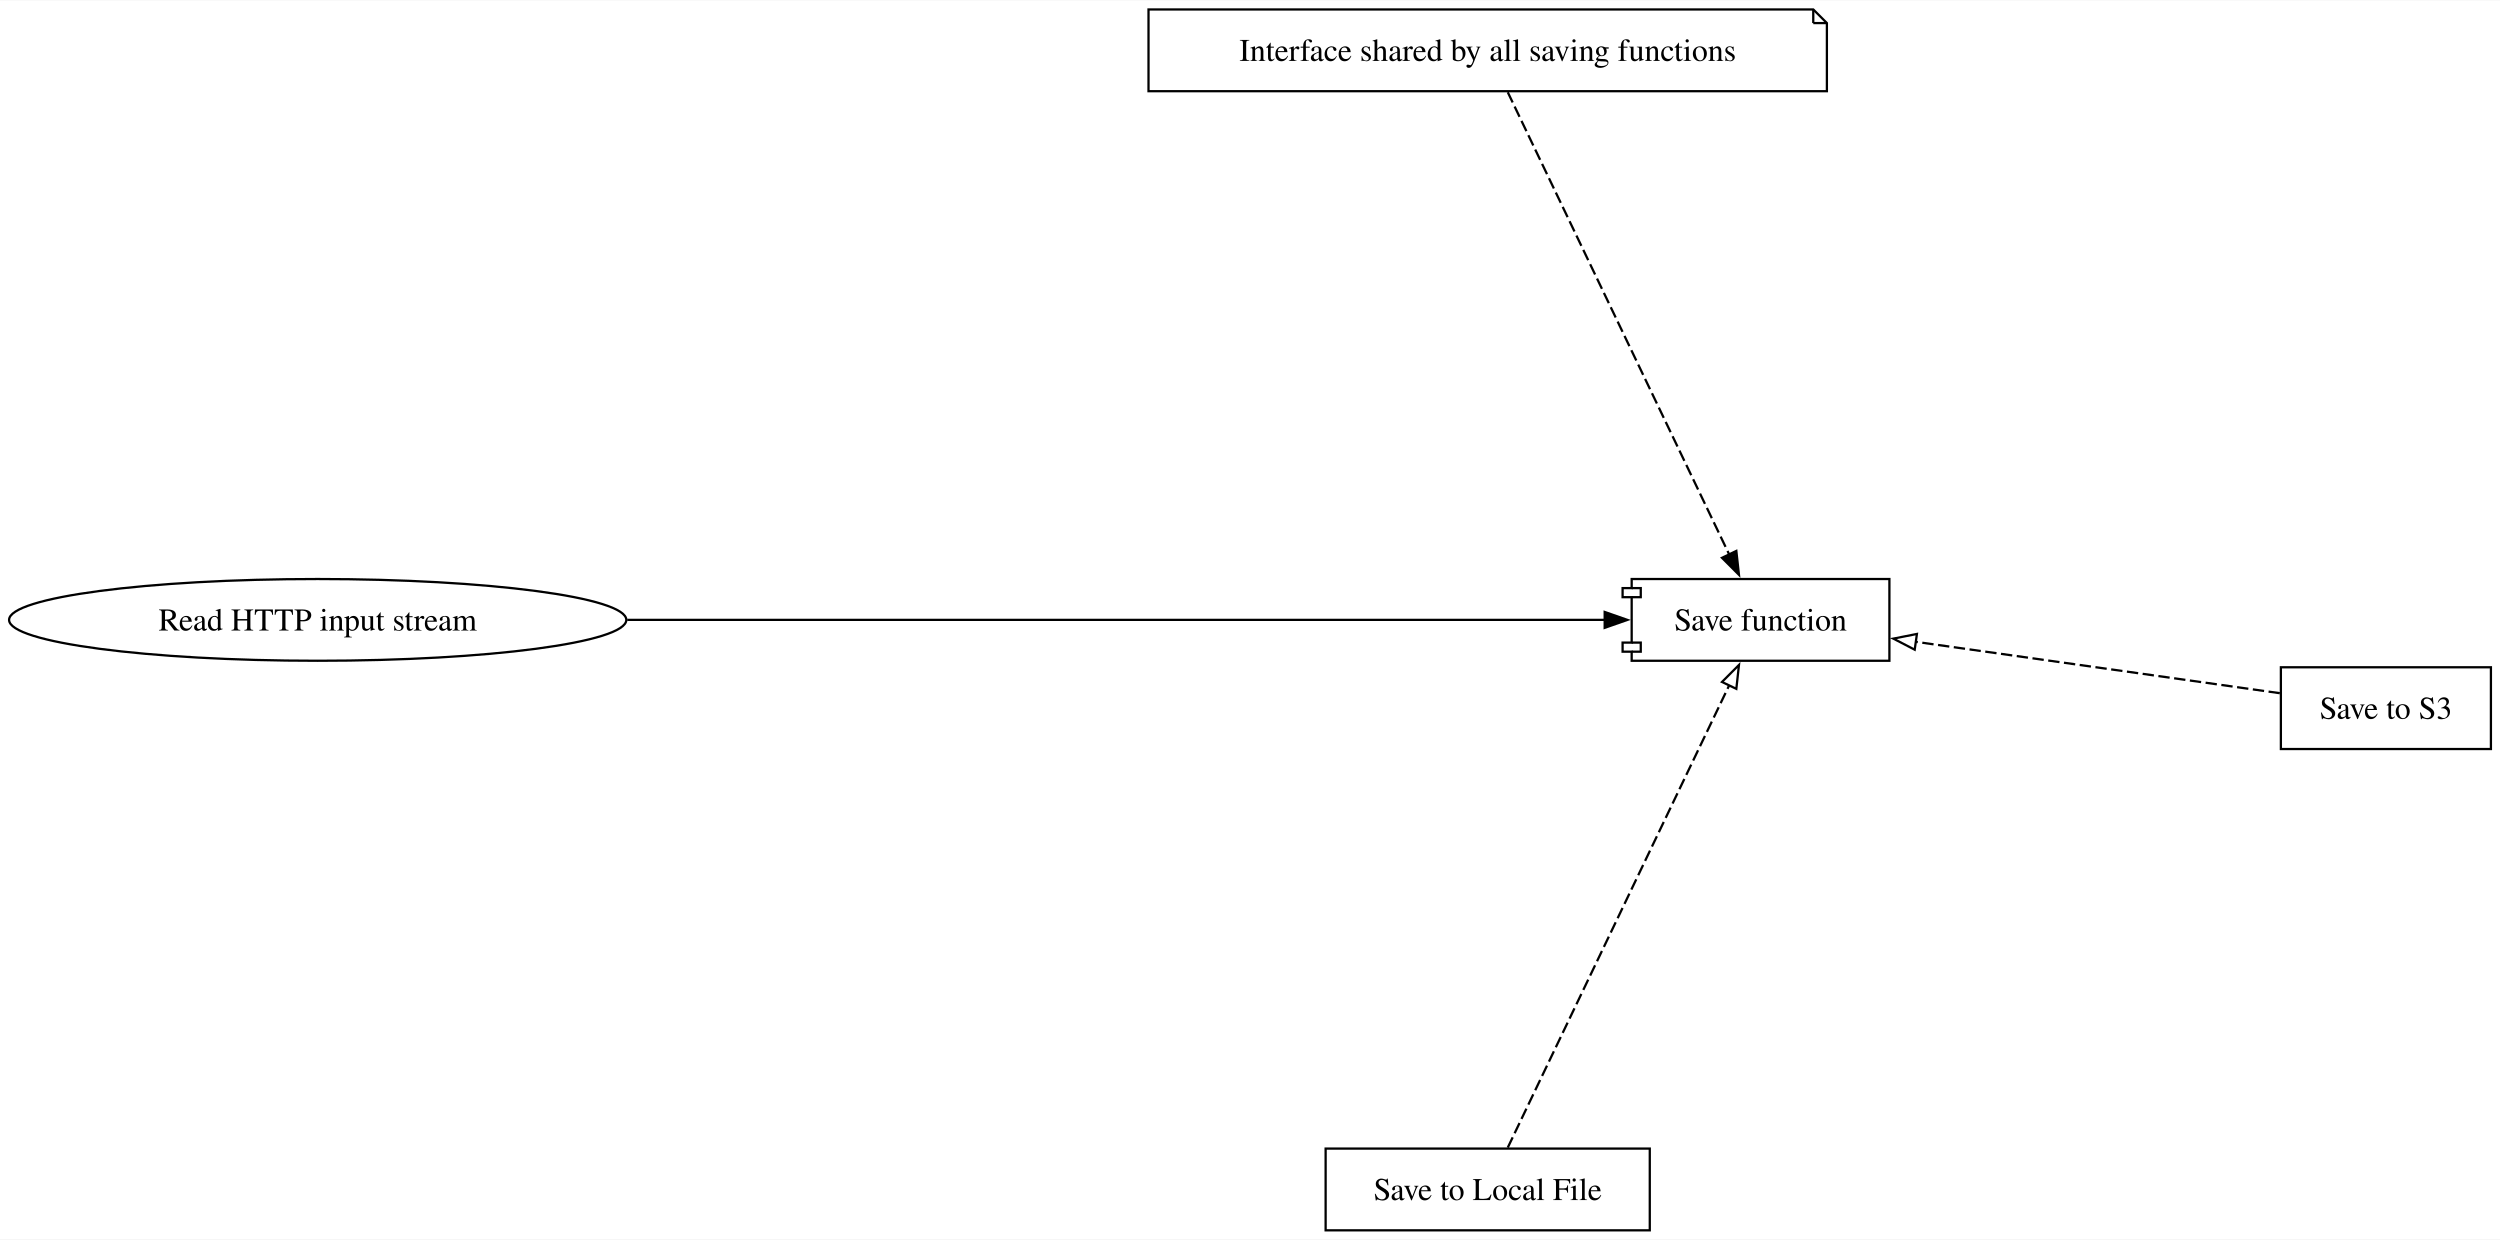
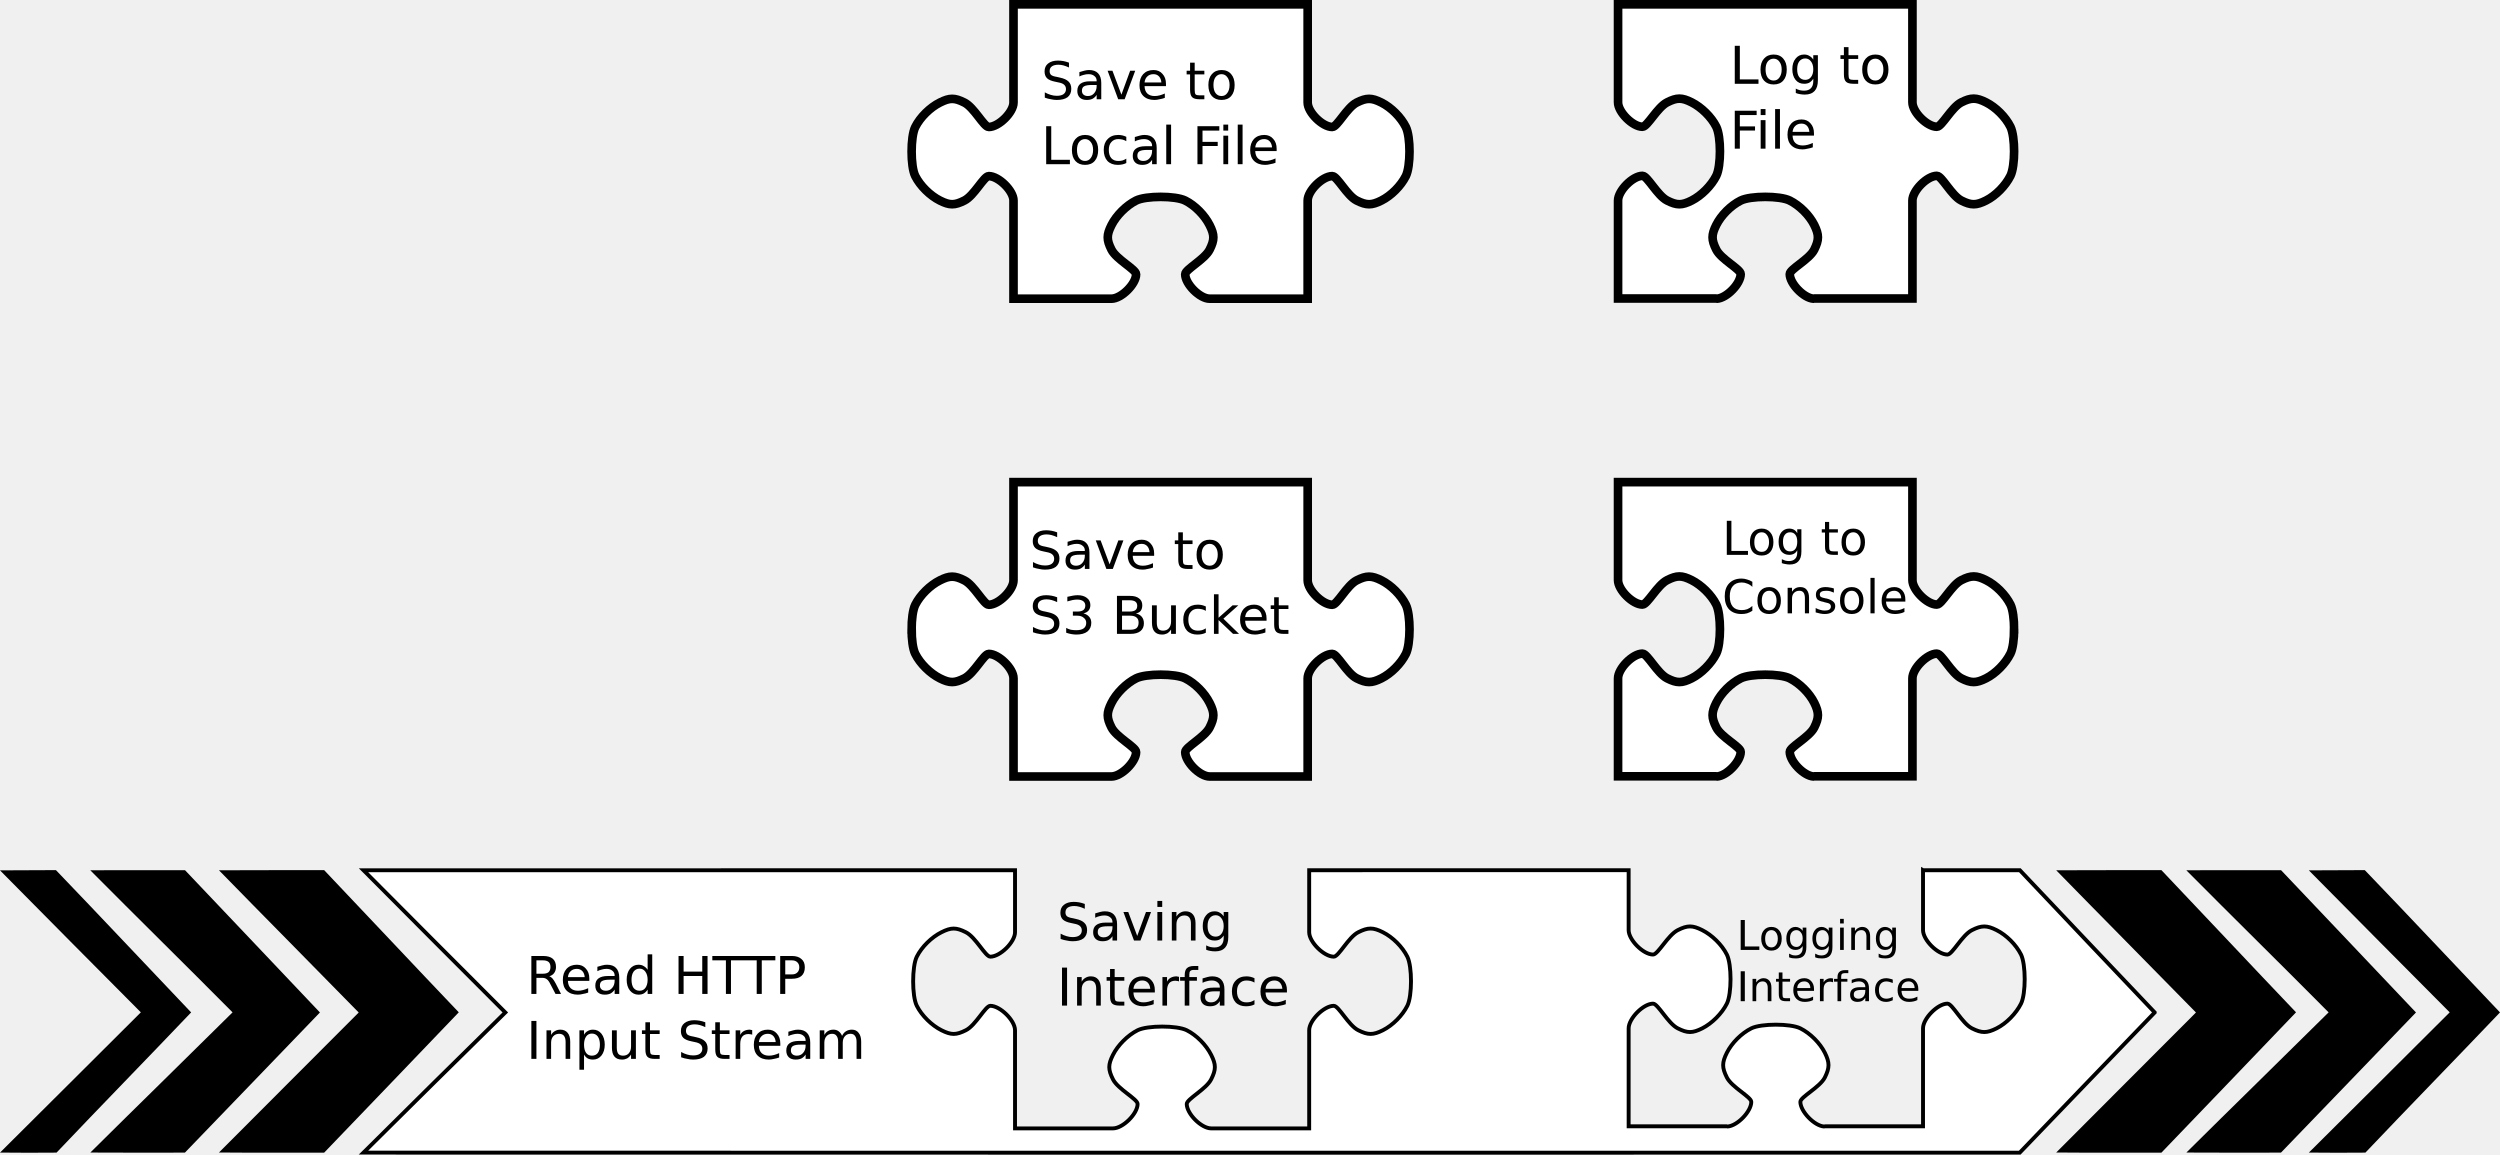
- <svg xmlns="http://www.w3.org/2000/svg" width="1101pt" height="546pt" viewBox="0.00 0.00 1100.97 545.66">
-   <g id="graph0" class="graph" transform="scale(1 1) rotate(0) translate(4 541.66)">
-     <polygon fill="white" stroke="none" points="-4,4 -4,-541.66 1096.97,-541.66 1096.97,4 -4,4" />
-     <g id="node1" class="node">
-       <ellipse fill="none" stroke="black" cx="135.91" cy="-268.83" rx="135.91" ry="18" />
-       <text text-anchor="middle" x="135.91" y="-264.15" font-family="Times,serif" font-size="14.00">Read HTTP input stream</text>
-     </g>
-     <g id="node2" class="node">
-       <polygon fill="none" stroke="black" points="828.07,-286.83 714.57,-286.83 714.57,-282.83 710.57,-282.83 710.57,-278.83 714.57,-278.83 714.57,-258.83 710.57,-258.83 710.57,-254.83 714.57,-254.83 714.57,-250.83 828.07,-250.83 828.07,-286.83" />
-       <polyline fill="none" stroke="black" points="714.57,-282.83 718.57,-282.83 718.57,-278.83 714.57,-278.83" />
-       <polyline fill="none" stroke="black" points="714.57,-258.83 718.57,-258.83 718.57,-254.83 714.57,-254.83" />
-       <text text-anchor="middle" x="771.32" y="-264.15" font-family="Times,serif" font-size="14.00">Save function</text>
-     </g>
-     <g id="edge1" class="edge">
-       <path fill="none" stroke="black" d="M272.22,-268.83C404.6,-268.83 600.15,-268.83 702.76,-268.83" />
-       <polygon fill="black" stroke="black" points="702.68,-272.33 712.68,-268.83 702.68,-265.33 702.68,-272.33" />
-     </g>
-     <g id="node3" class="node">
-       <polygon fill="none" stroke="black" points="722.54,-36 579.79,-36 579.79,0 722.54,0 722.54,-36" />
-       <text text-anchor="middle" x="651.16" y="-13.32" font-family="Times,serif" font-size="14.00">Save to Local File</text>
-     </g>
-     <g id="edge2" class="edge">
-       <path fill="none" stroke="black" stroke-dasharray="5,2" d="M660,-36.44C680.75,-79.75 732.69,-188.19 757.59,-240.17" />
-       <polygon fill="none" stroke="black" points="754.34,-241.49 761.82,-248.99 760.66,-238.46 754.34,-241.49" />
-     </g>
-     <g id="node4" class="node">
-       <polygon fill="none" stroke="black" points="1092.97,-247.96 1000.47,-247.96 1000.47,-211.96 1092.97,-211.96 1092.97,-247.96" />
-       <text text-anchor="middle" x="1046.72" y="-225.28" font-family="Times,serif" font-size="14.00">Save to S3</text>
-     </g>
-     <g id="edge3" class="edge">
-       <path fill="none" stroke="black" stroke-dasharray="5,2" d="M1000,-236.55C956.01,-242.76 889.59,-252.14 839.65,-259.18" />
-       <polygon fill="none" stroke="black" points="839.21,-255.71 829.8,-260.58 840.19,-262.64 839.21,-255.71" />
-     </g>
-     <g id="node5" class="node">
-       <polygon fill="none" stroke="black" points="794.54,-537.66 501.79,-537.66 501.79,-501.66 800.54,-501.66 800.54,-531.66 794.54,-537.66" />
-       <polyline fill="none" stroke="black" points="794.54,-537.66 794.54,-531.66" />
-       <polyline fill="none" stroke="black" points="800.54,-531.66 794.54,-531.66" />
-       <text text-anchor="middle" x="651.16" y="-514.98" font-family="Times,serif" font-size="14.00">Interface shared by all saving functions</text>
-     </g>
-     <g id="edge4" class="edge">
-       <path fill="none" stroke="black" stroke-dasharray="5,2" d="M660,-501.21C680.75,-457.91 732.69,-349.47 757.59,-297.49" />
-       <polygon fill="black" stroke="black" points="760.66,-299.2 761.82,-288.67 754.34,-296.17 760.66,-299.2" />
+ <svg xmlns="http://www.w3.org/2000/svg" width="169.662mm" height="78.36mm" viewBox="0 0 169.662 78.36" version="1.1" id="svg1" xml:space="preserve">
+   <defs id="defs1" />
+   <g id="layer1" transform="translate(-21.74616,-68.01352)">
+     <g id="g1" transform="matrix(-1,0,0,1,213.1544,0)">
+       <path d="m 21.746,136.721 c 3.064,-3.215 6.099,-6.456 9.176,-9.657 1.265,0.016 2.529,0 3.797,0.016 -3.188,3.212 -6.361,6.437 -9.559,9.636 3.175,3.183 6.376,6.339 9.557,9.517 -1.281,0.016 -2.559,0.013 -3.836,0.003 -3.027,-3.188 -6.101,-6.331 -9.133,-9.514 z" id="path34" style="stroke-width:0.265" />
+       <path d="m 27.448,136.725 c 3.045,-3.223 6.104,-6.435 9.155,-9.655 2.143,0 4.289,-0.005 6.432,0.003 -3.204,3.228 -6.453,6.413 -9.657,9.644 3.207,3.18 6.443,6.331 9.652,9.514 -2.14,0.016 -4.281,0.005 -6.419,0.005 -3.061,-3.164 -6.107,-6.345 -9.163,-9.512 z" id="path35" style="stroke-width:0.265" />
+       <path d="m 35.589,136.714 c 3.056,-3.204 6.083,-6.437 9.133,-9.647 2.381,0.005 4.76,-0.008 7.141,0.008 -3.149,3.228 -6.331,6.427 -9.483,9.652 3.154,3.172 6.329,6.326 9.483,9.501 -2.379,0.024 -4.757,0 -7.136,0.013 -3.053,-3.167 -6.093,-6.353 -9.139,-9.528 z" id="path36" style="stroke-width:0.265" />
+       <path d="m 178.436,136.721 c 3.064,-3.215 6.099,-6.456 9.176,-9.657 1.265,0.016 2.529,0 3.797,0.016 -3.188,3.212 -6.361,6.437 -9.559,9.636 3.175,3.183 6.376,6.339 9.557,9.517 -1.281,0.016 -2.559,0.013 -3.836,0.003 -3.027,-3.188 -6.101,-6.331 -9.133,-9.514 z" id="path34-6" style="stroke-width:0.265" />
+       <path d="m 169.696,136.725 c 3.045,-3.223 6.104,-6.435 9.155,-9.655 2.143,0 4.289,-0.005 6.432,0.003 -3.204,3.228 -6.453,6.413 -9.657,9.644 3.207,3.18 6.443,6.331 9.652,9.514 -2.14,0.016 -4.281,0.005 -6.419,0.005 -3.061,-3.164 -6.107,-6.345 -9.163,-9.512 z" id="path35-2" style="stroke-width:0.265" />
+       <path d="m 160.274,136.714 c 3.056,-3.204 6.083,-6.437 9.133,-9.647 2.381,0.005 4.76,-0.008 7.141,0.008 -3.149,3.228 -6.331,6.427 -9.483,9.652 3.154,3.172 6.329,6.326 9.483,9.501 -2.379,0.024 -4.757,0 -7.136,0.013 -3.053,-3.167 -6.093,-6.353 -9.139,-9.528 z" id="path36-9" style="stroke-width:0.265" />
+       <path id="path37" style="fill:#ffffff;stroke:#000000;stroke-width:0.265" d="m 60.903,127.07 v 4.067 c 0,0.667 -0.995,1.658 -1.658,1.658 -0.334,0 -0.996,-1.325 -1.663,-1.658 -0.662,-0.334 -1.005,-0.334 -1.672,0 -0.667,0.334 -1.325,0.991 -1.658,1.658 -0.164,0.334 -0.249,1.005 -0.249,1.672 0,0.667 0.085,1.329 0.249,1.658 0.334,0.667 0.991,1.343 1.658,1.677 0.667,0.334 1.01,0.334 1.672,0 0.667,-0.334 1.329,-1.677 1.663,-1.677 0.662,0 1.658,1.01 1.658,1.677 v 6.647 h 6.661 c 0.014,0 0.033,0.015 0.047,0.015 0.662,-0.038 1.616,-1.02 1.616,-1.673 0,-0.334 -1.329,-0.991 -1.663,-1.658 -0.329,-0.667 -0.329,-1.005 0,-1.672 0.334,-0.667 0.996,-1.325 1.663,-1.658 0.662,-0.334 2.664,-0.334 3.331,0 0.667,0.334 1.325,0.991 1.658,1.658 0.334,0.667 0.334,1.005 0,1.672 -0.334,0.667 -1.658,1.324 -1.658,1.658 0,0.653 0.949,1.635 1.616,1.673 0.014,0 0.028,-0.015 0.042,-0.015 h 6.665 v -6.647 c 0,-0.667 -0.995,-1.677 -1.658,-1.677 -0.334,0 -1.01,1.343 -1.677,1.677 -0.662,0.334 -0.991,0.334 -1.658,0 -0.662,-0.334 -1.339,-1.01 -1.672,-1.677 -0.334,-0.662 -0.334,-2.664 0,-3.331 0.334,-0.667 1.01,-1.325 1.672,-1.658 0.667,-0.334 0.995,-0.334 1.658,0 0.667,0.334 1.344,1.658 1.677,1.658 0.662,0 1.658,-0.991 1.658,-1.658 v -4.066 c 8.311,5.3e-4 11.941,6.1e-4 21.68,5.2e-4 v 4.209 c 0,0.667 -1.005,1.658 -1.672,1.658 -0.334,0 -0.991,-1.325 -1.658,-1.658 -0.667,-0.334 -1.005,-0.334 -1.672,0 -0.667,0.334 -1.325,0.991 -1.658,1.658 -0.334,0.667 -0.334,2.668 0,3.335 0.334,0.662 0.991,1.325 1.658,1.658 0.667,0.334 1.005,0.334 1.672,0 0.667,-0.334 1.325,-1.658 1.658,-1.658 0.667,0 1.672,0.991 1.672,1.658 v 6.661 h 6.651 c 0.667,0 1.658,-0.991 1.658,-1.658 0,-0.334 -1.325,-1.005 -1.658,-1.672 -0.334,-0.667 -0.334,-0.991 0,-1.658 0.334,-0.667 0.991,-1.339 1.658,-1.672 0.667,-0.334 2.668,-0.334 3.335,0 0.662,0.334 1.339,1.005 1.672,1.672 0.334,0.667 0.334,0.991 0,1.658 -0.334,0.667 -1.672,1.339 -1.672,1.672 0,0.667 1.005,1.658 1.672,1.658 h 6.647 v -6.661 c 0,-0.667 1.01,-1.658 1.677,-1.658 0.334,0 0.991,1.325 1.658,1.658 0.667,0.334 0.991,0.334 1.658,0 0.667,-0.334 1.339,-0.996 1.672,-1.658 0.169,-0.334 0.249,-0.995 0.249,-1.662 0,-0.662 -0.08,-1.339 -0.249,-1.672 -0.334,-0.667 -1.005,-1.325 -1.672,-1.658 -0.667,-0.334 -0.991,-0.334 -1.658,0 -0.667,0.334 -1.324,1.658 -1.658,1.658 -0.667,0 -1.677,-0.991 -1.677,-1.658 v -4.208 c 19.448,6e-4 40.386,-0.002 44.216,0.001 -3.196,3.228 -6.419,6.43 -9.626,9.65 3.217,3.162 6.43,6.331 9.628,9.512 -9.737,0.011 -102.667,0.005 -112.403,0.003 -3.059,-3.167 -6.098,-6.353 -9.16,-9.515 v -5.2e-4 c 3.056,-3.212 6.104,-6.43 9.152,-9.652 0.569,-1.8e-4 5.373,3e-5 6.57,0 z" />
+       <text xml:space="preserve" style="font-size:3.528px;line-height:1.25;font-family:'DejaVu Sans';-inkscape-font-specification:'DejaVu Sans';letter-spacing:0px;word-spacing:0px;stroke-width:0.265" x="-155.691" y="135.467" id="text1" transform="scale(-1,1)">
+         <tspan id="tspan1" style="font-size:3.528px;stroke-width:0.265" x="-155.691" y="135.467">Read HTTP</tspan>
+         <tspan style="font-size:3.528px;stroke-width:0.265" x="-155.691" y="139.876" id="tspan2">Input Stream</tspan>
+       </text>
+       <g id="g13" transform="translate(-3.124522,76.18759)">
+         <path id="path3214-3" style="fill:#ffffff;fill-rule:evenodd;stroke:#000000;stroke-width:0.587" d="m 132.666,34.541 c 0,-0.662 -0.08,-1.339 -0.249,-1.672 -0.334,-0.667 -1.005,-1.325 -1.672,-1.658 -0.667,-0.334 -0.991,-0.334 -1.658,0 -0.667,0.334 -1.325,1.658 -1.658,1.658 -0.667,0 -1.677,-0.991 -1.677,-1.658 v -6.666 H 105.787 v 6.666 c 0,0.667 -1.005,1.658 -1.672,1.658 -0.334,0 -0.991,-1.325 -1.658,-1.658 -0.667,-0.334 -1.005,-0.334 -1.672,0 -0.667,0.334 -1.325,0.991 -1.658,1.658 -0.334,0.667 -0.334,2.668 0,3.335 0.334,0.662 0.991,1.325 1.658,1.658 0.667,0.334 1.005,0.334 1.672,0 0.667,-0.334 1.325,-1.658 1.658,-1.658 0.667,0 1.672,0.991 1.672,1.658 v 6.661 h 6.652 c 0.667,0 1.658,-0.991 1.658,-1.658 0,-0.334 -1.325,-1.005 -1.658,-1.672 -0.334,-0.667 -0.334,-0.991 0,-1.658 0.334,-0.667 0.991,-1.339 1.658,-1.672 0.667,-0.334 2.668,-0.334 3.335,0 0.662,0.334 1.339,1.005 1.672,1.672 0.334,0.667 0.334,0.991 0,1.658 -0.334,0.667 -1.672,1.339 -1.672,1.672 0,0.667 1.005,1.658 1.672,1.658 h 6.647 v -6.661 c 0,-0.667 1.01,-1.658 1.677,-1.658 0.334,0 0.991,1.325 1.658,1.658 0.667,0.334 0.991,0.334 1.658,0 0.667,-0.334 1.339,-0.996 1.672,-1.658 0.169,-0.334 0.249,-0.996 0.249,-1.663 z" />
+         <text xml:space="preserve" style="font-size:3.528px;line-height:1.25;font-family:'DejaVu Sans';-inkscape-font-specification:'DejaVu Sans';letter-spacing:0px;word-spacing:0px;stroke-width:0.265" x="-124.681" y="30.434" id="text3" transform="scale(-1,1)">
+           <tspan id="tspan3" style="stroke-width:0.265" x="-124.681" y="30.434">Save to</tspan>
+           <tspan style="stroke-width:0.265" x="-124.681" y="34.844" id="tspan4">S3 Bucket</tspan>
+         </text>
+       </g>
+       <g id="g14" transform="translate(-2.50713,76.31647)">
+         <path id="path3230-7" style="fill:#ffffff;fill-rule:evenodd;stroke:#000000;stroke-width:0.587" d="m 57.228,34.398 c 0,-0.667 0.085,-1.339 0.249,-1.672 0.334,-0.667 0.991,-1.325 1.658,-1.658 0.667,-0.334 1.01,-0.334 1.672,0 0.667,0.334 1.329,1.658 1.663,1.658 0.662,0 1.658,-0.991 1.658,-1.658 v -6.652 H 84.107 v 6.652 c 0,0.667 -0.996,1.658 -1.658,1.658 -0.334,0 -1.01,-1.325 -1.677,-1.658 -0.662,-0.334 -0.991,-0.334 -1.658,0 -0.662,0.334 -1.339,0.991 -1.672,1.658 -0.334,0.667 -0.334,2.668 0,3.33 0.334,0.667 1.01,1.343 1.672,1.677 0.667,0.334 0.996,0.334 1.658,0 0.667,-0.334 1.343,-1.677 1.677,-1.677 0.662,0 1.658,1.01 1.658,1.677 v 6.647 h -6.666 c -0.014,0 -0.028,0.014 -0.042,0.014 -0.667,-0.038 -1.616,-1.019 -1.616,-1.672 0,-0.334 1.325,-0.991 1.658,-1.658 0.334,-0.667 0.334,-1.005 0,-1.672 -0.334,-0.667 -0.991,-1.325 -1.658,-1.658 -0.667,-0.334 -2.668,-0.334 -3.33,0 -0.667,0.334 -1.329,0.991 -1.663,1.658 -0.329,0.667 -0.329,1.005 0,1.672 0.334,0.667 1.663,1.325 1.663,1.658 0,0.653 -0.954,1.635 -1.616,1.672 -0.014,0 -0.033,-0.014 -0.047,-0.014 h -6.661 v -6.647 c 0,-0.667 -0.996,-1.677 -1.658,-1.677 -0.334,0 -0.996,1.343 -1.663,1.677 -0.662,0.334 -1.005,0.334 -1.672,0 -0.667,-0.334 -1.325,-1.01 -1.658,-1.677 -0.164,-0.329 -0.249,-0.991 -0.249,-1.658 z" />
+         <text xml:space="preserve" style="font-size:3.175px;line-height:1.25;font-family:'DejaVu Sans';-inkscape-font-specification:'DejaVu Sans';letter-spacing:0px;word-spacing:0px;stroke-width:0.265" x="-77.041" y="29.353" id="text5" transform="scale(-1,1)">
+           <tspan id="tspan5" style="font-size:3.175px;stroke-width:0.265" x="-77.041" y="29.353">Log to</tspan>
+           <tspan style="font-size:3.175px;stroke-width:0.265" x="-77.041" y="33.322" id="tspan6">Console</tspan>
+         </text>
+       </g>
+       <g id="g15" transform="translate(-2.415388,76.02681)">
+         <path id="path3230-7-1" style="fill:#ffffff;fill-rule:evenodd;stroke:#000000;stroke-width:0.587" d="m 57.137,2.262 c 0,-0.667 0.085,-1.339 0.249,-1.672 0.334,-0.667 0.991,-1.325 1.658,-1.658 0.667,-0.334 1.01,-0.334 1.672,0 0.667,0.334 1.329,1.658 1.663,1.658 0.662,0 1.658,-0.991 1.658,-1.658 v -6.652 h 19.978 v 6.652 c 0,0.667 -0.996,1.658 -1.658,1.658 -0.334,0 -1.01,-1.325 -1.677,-1.658 -0.662,-0.334 -0.991,-0.334 -1.658,0 -0.662,0.334 -1.339,0.991 -1.672,1.658 -0.334,0.667 -0.334,2.668 0,3.33 0.334,0.667 1.01,1.343 1.672,1.677 0.667,0.334 0.996,0.334 1.658,0 0.667,-0.334 1.343,-1.677 1.677,-1.677 0.662,0 1.658,1.01 1.658,1.677 V 12.244 H 77.35 c -0.014,0 -0.028,0.014 -0.042,0.014 -0.667,-0.038 -1.616,-1.019 -1.616,-1.672 0,-0.334 1.325,-0.991 1.658,-1.658 0.334,-0.667 0.334,-1.005 0,-1.672 -0.334,-0.667 -0.991,-1.325 -1.658,-1.658 -0.667,-0.334 -2.668,-0.334 -3.33,0 -0.667,0.334 -1.329,0.991 -1.663,1.658 -0.329,0.667 -0.329,1.005 0,1.672 0.334,0.667 1.663,1.325 1.663,1.658 0,0.653 -0.954,1.635 -1.616,1.672 -0.014,0 -0.033,-0.014 -0.047,-0.014 H 64.037 V 5.597 c 0,-0.667 -0.996,-1.677 -1.658,-1.677 -0.334,0 -0.996,1.343 -1.663,1.677 -0.662,0.334 -1.005,0.334 -1.672,0 -0.667,-0.334 -1.325,-1.01 -1.658,-1.677 -0.164,-0.329 -0.249,-0.991 -0.249,-1.658 z" />
+         <text xml:space="preserve" style="font-size:3.528px;line-height:1.25;font-family:'DejaVu Sans';-inkscape-font-specification:'DejaVu Sans';letter-spacing:0px;word-spacing:0px;stroke-width:0.265" x="-76.436" y="-2.33" id="text7" transform="scale(-1,1)">
+           <tspan id="tspan7" style="stroke-width:0.265" x="-76.436" y="-2.33">Log to</tspan>
+           <tspan style="stroke-width:0.265" x="-76.436" y="2.08" id="tspan8">File</tspan>
+         </text>
+       </g>
+       <g id="g12" transform="translate(-3.754785,74.53885)">
+         <path id="path3214-3-8" style="fill:#ffffff;fill-rule:evenodd;stroke:#000000;stroke-width:0.587" d="m 133.296,3.764 c 0,-0.662 -0.08,-1.339 -0.249,-1.672 -0.334,-0.667 -1.005,-1.325 -1.672,-1.658 -0.667,-0.334 -0.991,-0.334 -1.658,0 -0.667,0.334 -1.325,1.658 -1.658,1.658 -0.667,0 -1.677,-0.991 -1.677,-1.658 V -6.232 h -19.964 v 6.666 c 0,0.667 -1.005,1.658 -1.672,1.658 -0.334,0 -0.991,-1.325 -1.658,-1.658 -0.667,-0.334 -1.005,-0.334 -1.672,0 -0.667,0.334 -1.325,0.991 -1.658,1.658 -0.334,0.667 -0.334,2.668 0,3.335 0.334,0.662 0.991,1.325 1.658,1.658 0.667,0.334 1.005,0.334 1.672,0 0.667,-0.334 1.325,-1.658 1.658,-1.658 0.667,0 1.672,0.991 1.672,1.658 v 6.661 h 6.652 c 0.667,0 1.658,-0.991 1.658,-1.658 0,-0.334 -1.325,-1.005 -1.658,-1.672 -0.334,-0.667 -0.334,-0.991 0,-1.658 0.334,-0.667 0.991,-1.339 1.658,-1.672 0.667,-0.334 2.668,-0.334 3.335,0 0.662,0.334 1.339,1.005 1.672,1.672 0.334,0.667 0.334,0.991 0,1.658 -0.334,0.667 -1.672,1.339 -1.672,1.672 0,0.667 1.005,1.658 1.672,1.658 h 6.647 V 7.085 c 0,-0.667 1.01,-1.658 1.677,-1.658 0.334,0 0.991,1.325 1.658,1.658 0.667,0.334 0.991,0.334 1.658,0 0.667,-0.334 1.339,-0.996 1.672,-1.658 0.169,-0.334 0.249,-0.996 0.249,-1.663 z" />
+         <text xml:space="preserve" style="font-size:3.528px;line-height:1.25;font-family:'DejaVu Sans';-inkscape-font-specification:'DejaVu Sans';letter-spacing:0px;word-spacing:0px;stroke-width:0.265" x="-124.507" y="0.21" id="text9" transform="scale(-1,1)">
+           <tspan id="tspan9" style="stroke-width:0.265" x="-124.507" y="0.21">Save to</tspan>
+           <tspan style="stroke-width:0.265" x="-124.507" y="4.62" id="tspan11">Local File</tspan>
+         </text>
+       </g>
+       <text xml:space="preserve" style="font-size:3.528px;line-height:1.25;font-family:'DejaVu Sans';-inkscape-font-specification:'DejaVu Sans';letter-spacing:0px;word-spacing:0px;stroke-width:0.265" x="-119.68" y="131.844" id="text15" transform="scale(-1,1)">
+         <tspan id="tspan15" style="stroke-width:0.265" x="-119.68" y="131.844">Saving</tspan>
+         <tspan style="stroke-width:0.265" x="-119.68" y="136.254" id="tspan16">Interface</tspan>
+       </text>
+       <text xml:space="preserve" style="font-size:2.786px;line-height:1.25;font-family:'DejaVu Sans';-inkscape-font-specification:'DejaVu Sans';letter-spacing:0px;word-spacing:0px;stroke-width:0.232" x="-73.542" y="132.479" id="text17" transform="scale(-1,1)">
+         <tspan id="tspan17" style="font-size:2.786px;stroke-width:0.232" x="-73.542" y="132.479">Logging</tspan>
+         <tspan style="font-size:2.786px;stroke-width:0.232" x="-73.542" y="135.961" id="tspan18">Interface</tspan>
+       </text>
    </g>
  </g>
</svg>
